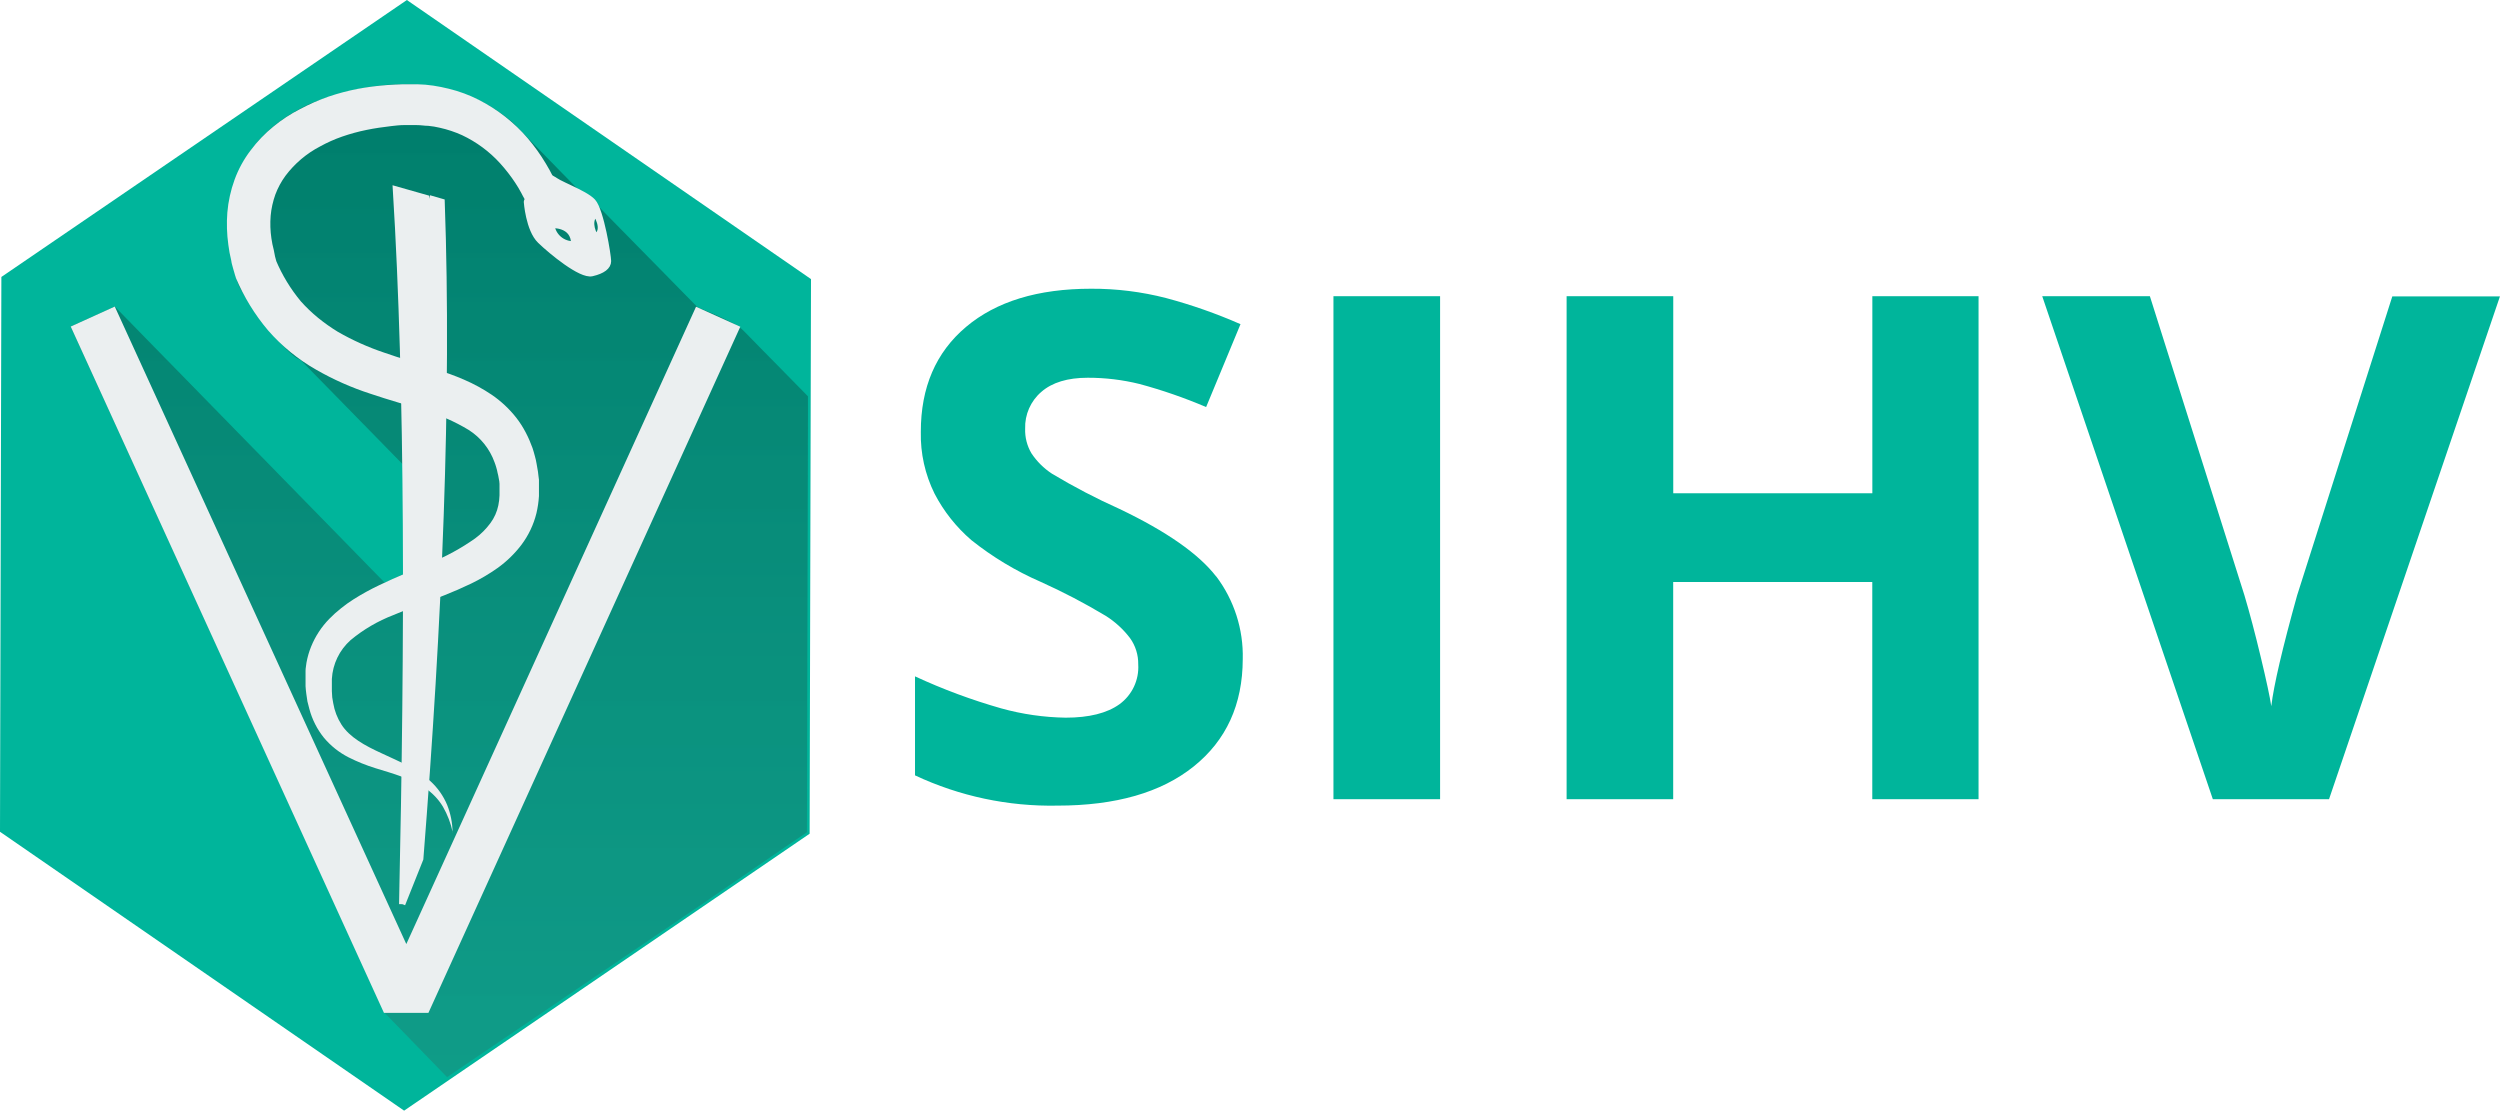
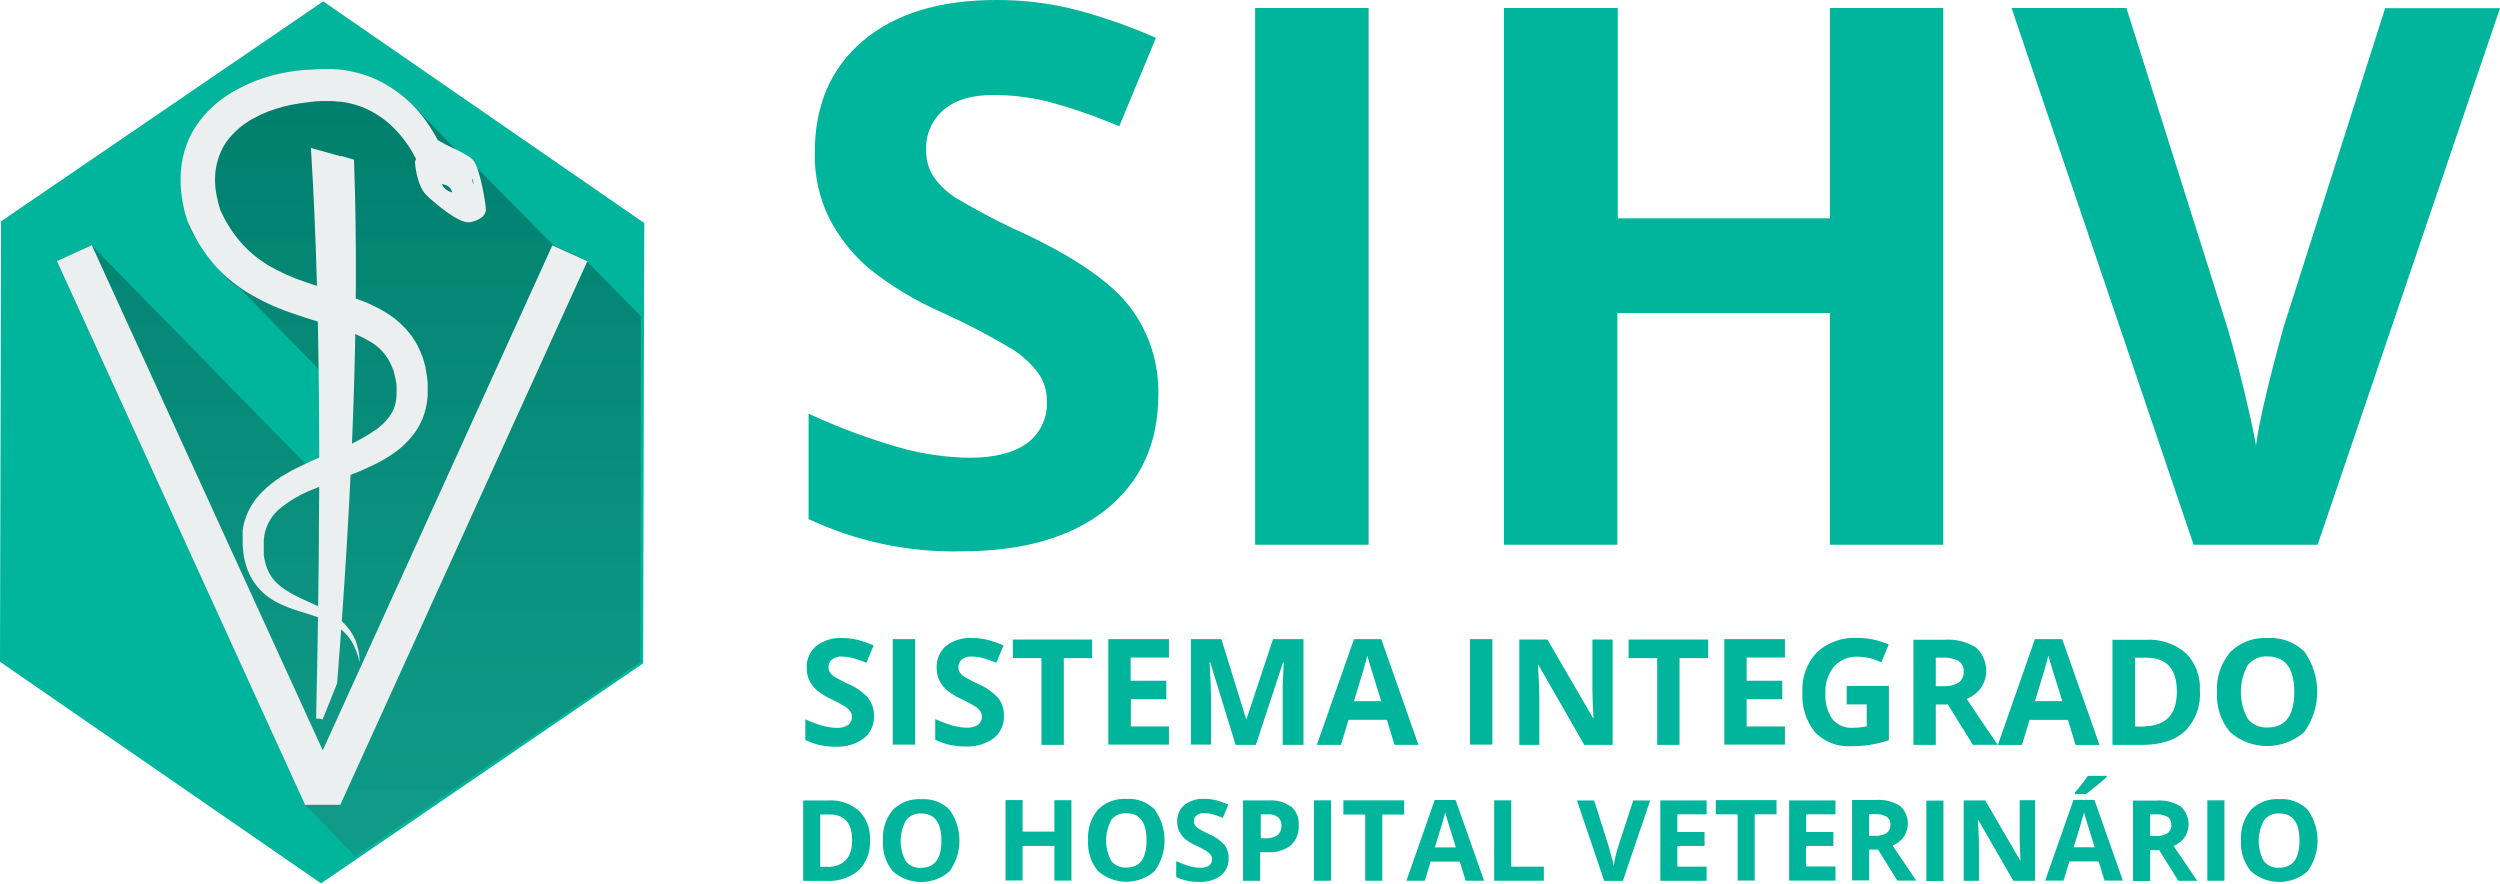
- <svg xmlns="http://www.w3.org/2000/svg" id="Layer_1" data-name="Layer 1" viewBox="0 0 399.94 177.67">
+ <svg xmlns="http://www.w3.org/2000/svg" id="Layer_1" data-name="Layer 1" viewBox="0 0 374.76 132.42">
  <defs>
-     <style>.cls-1,.cls-6{fill:#00B59B;}.cls-1{stroke:#00B59B;}.cls-1,.cls-4{stroke-miterlimit:10;}.cls-2{opacity:0.3;isolation:isolate;fill:url(#linear-gradient);}.cls-3,.cls-4,.cls-5{fill:#ebeff0;}.cls-4,.cls-5{stroke:#ebeff0;}.cls-5{stroke-linejoin:bevel;}</style>
-     <linearGradient id="linear-gradient" x1="664.66" y1="-2623.73" x2="664.66" y2="-473.57" gradientTransform="matrix(0.28, 0, 0, -0.28, -119.13, -90.27)" gradientUnits="userSpaceOnUse">
+     <style>.cls-1,.cls-6{fill:#00b59b;}.cls-1{stroke:#00b59b;}.cls-1,.cls-4{stroke-miterlimit:10;}.cls-2{opacity:0.3;isolation:isolate;fill:url(#linear-gradient);}.cls-3,.cls-4,.cls-5{fill:#ebeff0;}.cls-4,.cls-5{stroke:#ebeff0;}.cls-5{stroke-linejoin:bevel;}</style>
+     <linearGradient id="linear-gradient" x1="1228.57" y1="3261" x2="1228.57" y2="1664.73" gradientTransform="translate(-277.53 -427.86) scale(0.28)" gradientUnits="userSpaceOnUse">
      <stop offset="0" stop-color="#fff" stop-opacity="0" />
      <stop offset="0.25" stop-color="#cdced3" stop-opacity="0.25" />
      <stop offset="1" />
    </linearGradient>
  </defs>
-   <g id="g4155">
-     <g id="Camada_1" data-name="Camada 1">
-       <polygon id="_Path_" data-name="&lt;Path&gt;" class="cls-1" points="129.24 44.91 129.02 133.11 64.65 177.07 0.5 132.8 0.72 44.57 65.09 0.61 129.24 44.91" />
-       <path id="_Path_2" data-name="&lt;Path&gt;" class="cls-2" d="M119,74.11a6.58,6.58,0,0,0-1.58-1.18c-1.93-1-3.85-1.83-5.81-2.61L94.6,53a8.25,8.25,0,0,0-1.68-1.09L81.77,40.49c-0.31.12-10.62-11.15-32.06-2.8C31,46.27,37.56,64.29,38,66.28S46,78.33,48.06,78.71L64.78,95.79v17.09l-3.23,1.49L18.36,70.19l-7.05,3.2L61.42,183.06l10.1,10.41L112,166h0l12.83-8.82h0l4.26-2.89,0.16-65.36h0V84.55Z" transform="translate(0 -21.15)" />
-       <polygon id="polygon17" class="cls-3" points="65 151.03 111.35 49.07 118.43 52.27 68.54 162.03 61.42 162.03 11.31 52.24 18.36 49.04 65 151.03" />
-       <path id="_Path_3" data-name="&lt;Path&gt;" class="cls-4" d="M64.34,165.79c0.93-42.38,1-81.86-1-114.33l4.82,1.37,0,4.5,1-4.32,1.49,0.43c1.12,31.56-.43,67.26-3.42,105.1l-2.89,7.24h0Z" transform="translate(0 -21.15)" />
-       <path id="_Compound_Path_" data-name="&lt;Compound Path&gt;" class="cls-5" d="M94.82,53.42c-1.3-1.43-6.06-3-6.37-3.7-2.73.28-4.16,3.7-4.16,3.7s0.31,4.44,2.14,6.21,6.52,5.62,8.26,5.22,2.58-1.09,2.58-1.93S96.12,54.85,94.82,53.42ZM88.2,57.15s3.67-.31,3.67,3.08A3.5,3.5,0,0,1,88.2,57.15Zm7.08,2c-0.71-1.21-1.15-2.83,0-3.91C95.28,55.19,97.18,57.92,95.28,59.1Z" transform="translate(0 -21.15)" />
-       <g id="_Group_" data-name="&lt;Group&gt;">
-         <path id="_Path_4" data-name="&lt;Path&gt;" class="cls-3" d="M72.42,154.29a14,14,0,0,0-1.55-4.07,9.47,9.47,0,0,0-2.86-3,16.22,16.22,0,0,0-3.76-1.83c-1.34-.5-2.73-0.9-4.16-1.34a27.9,27.9,0,0,1-4.32-1.74,12.58,12.58,0,0,1-3.95-3.14,12.4,12.4,0,0,1-2.33-4.6l-0.31-1.21L49,132.14c-0.06-.4-0.09-0.81-0.12-1.21l0-.62v-1.18l0-.68a4.23,4.23,0,0,1,.06-0.65l0.09-.65a12.83,12.83,0,0,1,.75-2.58,13.76,13.76,0,0,1,2.89-4.41,19.6,19.6,0,0,1,1.9-1.71,21.71,21.71,0,0,1,2-1.43,38.87,38.87,0,0,1,4.13-2.27c2.76-1.34,5.53-2.42,8.17-3.57A35.12,35.12,0,0,0,76,107.29a11.47,11.47,0,0,0,2.45-2.45A7.17,7.17,0,0,0,79.72,102a9.19,9.19,0,0,0,.19-1.62V99.58c0,0.31,0,.06,0,0.12V99.65l0-.56,0-.28V98.56c0-.28-0.06-0.56-0.12-0.87a7.69,7.69,0,0,0-.19-0.9l-0.09-.43-0.12-.43c-0.06-.28-0.19-0.56-0.28-0.84a10.21,10.21,0,0,0-4.13-5.16,29.5,29.5,0,0,0-7.21-3.14c-2.7-.87-5.56-1.65-8.48-2.64a45.64,45.64,0,0,1-8.7-3.85A29.69,29.69,0,0,1,42.88,74a32.83,32.83,0,0,1-5.16-8.42l0-.06a2.14,2.14,0,0,0-.09-0.25l-0.34-1.18-0.16-.59A3.66,3.66,0,0,1,37,62.86l-0.28-1.3-0.19-1.24a24,24,0,0,1-.16-5.19,20.41,20.41,0,0,1,1.15-5.22,17.87,17.87,0,0,1,2.58-4.72,21.05,21.05,0,0,1,3.63-3.79A23.37,23.37,0,0,1,48,38.6a32.58,32.58,0,0,1,4.57-2,36,36,0,0,1,4.69-1.24A41.58,41.58,0,0,1,62,34.75c0.81-.06,1.58-0.09,2.39-0.12h1.86l0.56,0a20.16,20.16,0,0,1,2.52.22l1.24,0.22,1.24,0.28a22.16,22.16,0,0,1,4.78,1.77,25.61,25.61,0,0,1,7.86,6.18,30,30,0,0,1,2.86,4c0.43,0.68.81,1.43,1.18,2.14,0.19,0.37.34,0.75,0.53,1.12,0.09,0.19.16,0.37,0.25,0.59l0.12,0.31,0.12,0.37-5.25,1.9-0.16-.37C84,53.23,84,53.08,83.88,52.92s-0.31-.59-0.47-0.87a18.63,18.63,0,0,0-1-1.68A26.05,26.05,0,0,0,80,47.27a19.4,19.4,0,0,0-6.09-4.5,18.24,18.24,0,0,0-3.54-1.18l-0.93-.19-0.93-.12c-0.62,0-1.09-.12-1.9-0.12h-1l-1,0c-0.68,0-1.37.09-2,.16-1.34.16-2.67,0.34-4,.62A30.11,30.11,0,0,0,54.74,43a22.76,22.76,0,0,0-3.54,1.58,16.37,16.37,0,0,0-5.53,4.69,12.44,12.44,0,0,0-1.62,3,13.73,13.73,0,0,0-.75,3.39,15.89,15.89,0,0,0,.12,3.63l0.16,0.93,0.22,0.93,0.09,0.47L44,62.18l0.25,0.93-0.12-.34a26.21,26.21,0,0,0,4,6.59A24.37,24.37,0,0,0,50.89,72a29,29,0,0,0,3.17,2.24,41.11,41.11,0,0,0,7.39,3.32c2.64,0.93,5.47,1.74,8.36,2.67,1.46,0.5,2.92,1,4.41,1.65a27.16,27.16,0,0,1,4.44,2.42A17.74,17.74,0,0,1,82.61,88a15.55,15.55,0,0,1,1.49,2.33,19.45,19.45,0,0,1,1.09,2.49c0.12,0.43.28,0.84,0.37,1.27a6,6,0,0,1,.16.62l0.12,0.62c0.09,0.43.16,0.84,0.22,1.27s0.09,0.87.16,1.3l0,0.16v0.12l0,0.28,0,0.56v0.81a5.27,5.27,0,0,1,0,.68,16.59,16.59,0,0,1-.4,2.73,14,14,0,0,1-2.42,5.09,17.87,17.87,0,0,1-3.82,3.7,29.44,29.44,0,0,1-4.23,2.49c-1.43.68-2.83,1.3-4.26,1.86-2.83,1.12-5.56,2.05-8.17,3.17a24.42,24.42,0,0,0-6.83,4,9,9,0,0,0-3,6.21l0,0.28v0.68c0,0.34,0,.68,0,1l0.06,1,0.16,0.93a9.16,9.16,0,0,0,1.3,3.39c1.3,2.05,3.76,3.39,6.4,4.6,1.3,0.62,2.7,1.21,4,1.9a16.39,16.39,0,0,1,3.85,2.58,10.79,10.79,0,0,1,2.67,3.79,12.25,12.25,0,0,1,.87,4.41h0Z" transform="translate(0 -21.15)" />
-       </g>
-     </g>
+   <polygon id="_Path_" data-name=" Path " class="cls-1" points="96.08 33.7 95.91 99.17 48.13 131.81 0.5 98.94 0.66 33.44 48.45 0.81 96.08 33.7" />
+   <path id="_Path_2" data-name=" Path 2" class="cls-2" d="M102.64,61.86a4.88,4.88,0,0,0-1.17-.88A47.17,47.17,0,0,0,97.15,59L84.53,46.19a6.12,6.12,0,0,0-1.25-.81L75,36.9c-0.23.09-7.88-8.28-23.8-2.08-13.89,6.37-9,19.75-8.69,21.23S48.45,65,50,65.28L62.39,78V90.64L60,91.75,27.93,59l-5.23,2.38,37.2,81.42,7.5,7.73,30.05-20.39h0l9.52-6.55h0l3.16-2.15,0.12-48.52h0V69.61Z" transform="translate(-14.17 -22.19)" />
+   <polygon id="polygon17" class="cls-3" points="48.38 112.48 82.8 36.78 88.05 39.16 51.01 120.64 45.73 120.64 8.53 39.14 13.76 36.76 48.38 112.48" />
+   <path id="_Path_3" data-name=" Path 3" class="cls-4" d="M62.06,129.92c0.69-31.46.74-60.77-.74-84.88l3.58,1V49.4l0.74-3.21,1.11,0.32c0.83,23.43-.32,49.93-2.54,78l-2.15,5.37h0Z" transform="translate(-14.17 -22.19)" />
+   <path id="_Compound_Path_" data-name=" Compound Path " class="cls-5" d="M84.69,46.5c-1-1.06-4.5-2.23-4.73-2.75-2,.21-3.09,2.75-3.09,2.75s0.23,3.3,1.59,4.61S83.3,55.28,84.59,55s1.92-.81,1.92-1.43S85.65,47.56,84.69,46.5Zm-4.91,2.77S82.5,49,82.5,51.56A2.6,2.6,0,0,1,79.77,49.27ZM85,50.75c-0.53-.9-0.85-2.1,0-2.9,0,0,1.41,2,0,2.87v0Z" transform="translate(-14.17 -22.19)" />
+   <g id="_Group_" data-name=" Group ">
+     <path id="_Path_4" data-name=" Path 4" class="cls-3" d="M68.06,121.39a10.39,10.39,0,0,0-1.15-3,7,7,0,0,0-2.12-2.23A12,12,0,0,0,62,114.78c-1-.37-2-0.67-3.09-1a20.71,20.71,0,0,1-3.21-1.29,9.34,9.34,0,0,1-2.93-2.33A9.21,9.21,0,0,1,51,106.75l-0.23-.9-0.13-.91c0-.3-0.07-0.6-0.09-0.9V102.2a3.14,3.14,0,0,1,0-.48l0.07-.48a9.53,9.53,0,0,1,.56-1.92A10.22,10.22,0,0,1,53.4,96a14.55,14.55,0,0,1,1.41-1.27,16.12,16.12,0,0,1,1.48-1.06A28.86,28.86,0,0,1,59.36,92c2-1,4.11-1.8,6.07-2.65a26.07,26.07,0,0,0,5.29-2.89,8.52,8.52,0,0,0,1.82-1.82,5.32,5.32,0,0,0,.94-2.11,6.82,6.82,0,0,0,.14-1.2V80a3.45,3.45,0,0,0-.09-0.65,5.71,5.71,0,0,0-.14-0.67l-0.07-.32-0.09-.32c0-.21-0.14-0.42-0.21-0.62A7.58,7.58,0,0,0,70,73.6a21.9,21.9,0,0,0-5.35-2.33c-2-.65-4.13-1.22-6.3-2a33.88,33.88,0,0,1-6.46-2.86,22,22,0,0,1-5.72-4.68,24.37,24.37,0,0,1-3.83-6.25v0a1.59,1.59,0,0,0-.07-0.19L42,54.42,41.86,54a2.72,2.72,0,0,1-.1-0.48l-0.21-1-0.14-.92a17.82,17.82,0,0,1-.12-3.85,15.15,15.15,0,0,1,.85-3.88,13.27,13.27,0,0,1,1.92-3.5,15.63,15.63,0,0,1,2.69-2.81,17.35,17.35,0,0,1,3.17-2.08A24.19,24.19,0,0,1,53.32,34a26.73,26.73,0,0,1,3.48-.92,30.87,30.87,0,0,1,3.52-.45c0.6,0,1.17-.07,1.77-0.09h1.8a15,15,0,0,1,1.87.16l0.92,0.16,0.92,0.21a16.45,16.45,0,0,1,3.55,1.31A19,19,0,0,1,77,39a22.27,22.27,0,0,1,2.12,3c0.32,0.5.6,1.06,0.88,1.59,0.14,0.27.25,0.56,0.39,0.83s0.12,0.27.19,0.44L80.66,45l0.09,0.27-3.9,1.41-0.12-.27c-0.07-.1-0.07-0.21-0.16-0.33s-0.23-.44-0.35-0.65a13.83,13.83,0,0,0-.74-1.25,19.34,19.34,0,0,0-1.79-2.3,14.4,14.4,0,0,0-4.52-3.34,13.54,13.54,0,0,0-2.63-.88l-0.69-.14-0.69-.09c-0.46,0-.81-0.09-1.41-0.09H62.26a13.51,13.51,0,0,0-1.48.12c-1,.12-2,0.25-3,0.46a22.35,22.35,0,0,0-2.87.79,16.9,16.9,0,0,0-2.63,1.17,12.15,12.15,0,0,0-4.11,3.48A9.24,9.24,0,0,0,47,45.65a10.19,10.19,0,0,0-.56,2.52,11.8,11.8,0,0,0,.09,2.69l0.12,0.69,0.16,0.69,0.07,0.35L47,53l0.19,0.69-0.09-.25a19.46,19.46,0,0,0,3,4.89,18.09,18.09,0,0,0,2,2A21.53,21.53,0,0,0,54.43,62a30.52,30.52,0,0,0,5.49,2.46c2,0.69,4.06,1.29,6.21,2,1.08,0.37,2.17.74,3.27,1.22a20.16,20.16,0,0,1,3.3,1.8,13.17,13.17,0,0,1,2.93,2.75,11.54,11.54,0,0,1,1.11,1.73,14.44,14.44,0,0,1,.81,1.85c0.09,0.32.21,0.62,0.27,0.94a4.45,4.45,0,0,1,.12.46L78,77.61c0.07,0.32.12,0.62,0.16,0.94s0.07,0.65.12,1V81a3.91,3.91,0,0,1,0,.5,12.32,12.32,0,0,1-.3,2,10.39,10.39,0,0,1-1.8,3.78A13.27,13.27,0,0,1,73.38,90a21.86,21.86,0,0,1-3.14,1.85c-1.06.5-2.1,1-3.16,1.38-2.1.83-4.13,1.52-6.07,2.35a18.13,18.13,0,0,0-5.07,3,6.68,6.68,0,0,0-2.23,4.61v1.46l0,0.74,0.12,0.69a6.8,6.8,0,0,0,1,2.52c1,1.52,2.79,2.52,4.75,3.42,1,0.46,2,.9,3,1.41a12.17,12.17,0,0,1,2.86,1.92,8,8,0,0,1,2,2.81,9.09,9.09,0,0,1,.65,3.27h0v0Z" transform="translate(-14.17 -22.19)" />
  </g>
-   <path class="cls-6" d="M367.48,116.41q-3.52,12.65-4.13,17.71-0.33-2.2-1.68-7.84t-2.61-9.88L343.93,68.54H326.71L354,149h18.59l27.34-80.43H382.71ZM316.53,68.54h-17v31.52H267.68V68.54H250.62V149h17.05V114.26h31.85V149h17V68.54ZM230.38,149V68.54H213.32V149h17.05Zm-35.82-35.62q-4.18-5.42-15.46-10.81a102.7,102.7,0,0,1-10.81-5.64A11.47,11.47,0,0,1,165,93.66a7.28,7.28,0,0,1-1-3.93,7.44,7.44,0,0,1,2.59-5.89q2.59-2.26,7.43-2.26a34.29,34.29,0,0,1,8.28,1,80.51,80.51,0,0,1,10.65,3.69l5.5-13.26a82.33,82.33,0,0,0-11.91-4.18,47.23,47.23,0,0,0-12-1.49q-12.76,0-20,6.11t-7.23,16.78a21.18,21.18,0,0,0,2.2,9.9,25,25,0,0,0,5.89,7.43,49.38,49.38,0,0,0,11.06,6.66,100.06,100.06,0,0,1,10.43,5.45,14.78,14.78,0,0,1,3.88,3.55,7,7,0,0,1,1.32,4.21,7.34,7.34,0,0,1-3,6.38q-3,2.15-8.61,2.15a40.75,40.75,0,0,1-10.32-1.49,93.83,93.83,0,0,1-13.78-5.12v15.84a51.23,51.23,0,0,0,22.78,4.84q14,0,21.81-6.27t7.84-17.16A21.1,21.1,0,0,0,194.56,113.35Z" transform="translate(0 -21.15)" />
+   <path class="cls-6" d="M356.48,71.26Q353,83.91,352.35,89q-0.33-2.2-1.68-7.84t-2.61-9.88L332.93,23.39H315.71L343,103.85h18.59l27.34-80.43H371.71Zm-51-47.87h-17V54.92H256.68V23.39H239.62v80.46h17V69.11h31.85v34.74h17V23.39h0Zm-86.15,80.46V23.39H202.32v80.46h17.06ZM183.56,68.2q-4.18-5.42-15.46-10.81a102.7,102.7,0,0,1-10.81-5.64A11.47,11.47,0,0,1,154,48.51a7.28,7.28,0,0,1-1-3.93,7.44,7.44,0,0,1,2.59-5.89q2.59-2.26,7.43-2.26a34.29,34.29,0,0,1,8.28,1,80.51,80.51,0,0,1,10.65,3.69l5.5-13.26a82.33,82.33,0,0,0-11.91-4.18,47.23,47.23,0,0,0-12-1.49q-12.76,0-20,6.11t-7.23,16.78a21.18,21.18,0,0,0,2.2,9.9,25,25,0,0,0,5.89,7.43,49.38,49.38,0,0,0,11.06,6.66,100.06,100.06,0,0,1,10.43,5.45,14.78,14.78,0,0,1,3.88,3.55,7,7,0,0,1,1.32,4.21,7.34,7.34,0,0,1-3,6.38q-3,2.15-8.61,2.15a40.75,40.75,0,0,1-10.32-1.49,93.83,93.83,0,0,1-13.78-5.12V100a51.23,51.23,0,0,0,22.78,4.84q14,0,21.81-6.27t7.84-17.16A21.1,21.1,0,0,0,183.56,68.2Z" transform="translate(-14.17 -22.19)" />
+   <path class="cls-6" d="M351.09,121.93a3.54,3.54,0,0,1,3-1.34q4,0,4,5.33t-4,5.32a3.51,3.51,0,0,1-3-1.34A8.38,8.38,0,0,1,351.09,121.93Zm8.58-2a7.19,7.19,0,0,0-5.57-2.09,7.29,7.29,0,0,0-5.59,2.08,8.48,8.48,0,0,0-2,6,8.6,8.6,0,0,0,1.94,6,8.42,8.42,0,0,0,11.14,0,10.34,10.34,0,0,0,0-12.07v0.08Zm-24,11.17h-1.44V120.79H336q4.49,0,4.49,5.08t-4.81,5.19v0Zm6.17-11a8.34,8.34,0,0,0-6-2h-5v15.75h4.47q4.19,0,6.41-2.07a7.77,7.77,0,0,0,2.22-6,7.51,7.51,0,0,0-2.09-5.69h0Zm-22.61,7.18q1.68-5.45,2-6.83,0.09,0.39.29,1.06t1.79,5.78h-4.08Zm9.66,6.56L323.3,118h-4.09l-5.55,15.86h3.61l1.14-3.76h5.75l1.14,3.76h3.59Zm-22.74-6.06,3.77,6.06h3.71q-1.08-1.55-4.64-6.88a5.07,5.07,0,0,0,2.17-1.7,4.67,4.67,0,0,0-.78-6,7.87,7.87,0,0,0-4.76-1.17H301v15.76h3.35v-6.06h1.8Zm-1.78-7h1a4.69,4.69,0,0,1,2.39.48,1.73,1.73,0,0,1,.77,1.6,1.89,1.89,0,0,1-.76,1.66,4.12,4.12,0,0,1-2.34.53h-1.08v-4.26h0Zm-13.37,7h3v3.29a10.86,10.86,0,0,1-2.13.22,3.64,3.64,0,0,1-3.06-1.36,6.29,6.29,0,0,1-1-3.92,5.65,5.65,0,0,1,1.31-3.92,4.44,4.44,0,0,1,3.48-1.46,7.94,7.94,0,0,1,3.59.86l1.11-2.68a11.74,11.74,0,0,0-4.69-1,8.3,8.3,0,0,0-6.06,2.14,8,8,0,0,0-2.19,6,8.73,8.73,0,0,0,1.88,6,7,7,0,0,0,5.46,2.1,18.73,18.73,0,0,0,2.75-.2,17.73,17.73,0,0,0,2.87-.7V125H291v2.81Zm-9.28,3.31H276V127h5.34v-2.77H276v-3.47h5.74V118h-9.09v15.81h9.09v-2.76h0Zm-15.78-10.24h4.29v-2.79H258.3v2.79h4.29v13h3.35v-13Zm-10.06-2.79h-3v7.47q0,1.27.16,4.35H253l-6.86-11.82h-4.22v15.79h3v-7.43q0-1.35-.21-4.51h0.1l6.85,11.94h4.25V118.06Zm-18,15.79V118h-3.35v15.81h3.35Zm-20.74-6.56q1.68-5.45,2-6.83,0.09,0.39.29,1.06t1.79,5.78h-4.08Zm9.66,6.56L221.23,118h-4.09l-5.57,15.85h3.61l1.14-3.76h5.75l1.14,3.76h3.61Zm-24.37,0,4.07-12.36h0.1q-0.13,3-.15,3.67t0,1.22v7.47h3.12V118H205l-4,12.07h0L197.26,118H192.7v15.81h3v-7.34q0-1.26-.21-5h0.1l3.8,12.38h3.07v0Zm-13-2.76h-5.74V127H189v-2.77h-5.34v-3.47h5.74V118h-9.09v15.81h9.09v-2.76h0Zm-15.84-10.24h4.29v-2.79H166v2.79h4.29v13h3.35v-13h0Zm-9.77,6a8.45,8.45,0,0,0-3-2.12,20.15,20.15,0,0,1-2.12-1.11,2.25,2.25,0,0,1-.65-0.64,1.43,1.43,0,0,1-.21-0.77,1.46,1.46,0,0,1,.51-1.16,2.15,2.15,0,0,1,1.46-.44,6.77,6.77,0,0,1,1.62.21,15.91,15.91,0,0,1,2.09.72l1.08-2.6a16.16,16.16,0,0,0-2.34-.82,9.27,9.27,0,0,0-2.35-.29A5.9,5.9,0,0,0,156,119a4.08,4.08,0,0,0-1.42,3.29,4.16,4.16,0,0,0,.43,1.94,4.89,4.89,0,0,0,1.15,1.46,9.66,9.66,0,0,0,2.17,1.31,19.49,19.49,0,0,1,2,1.07,2.88,2.88,0,0,1,.76.7,1.38,1.38,0,0,1,.26.83,1.44,1.44,0,0,1-.59,1.25,2.88,2.88,0,0,1-1.69.42,8,8,0,0,1-2-.29,18.36,18.36,0,0,1-2.7-1v3.11a10,10,0,0,0,4.47,1,6.68,6.68,0,0,0,4.28-1.23,4.08,4.08,0,0,0,1.54-3.37A4.14,4.14,0,0,0,163.84,126.85Zm-12.47,7V118H148v15.81h3.37Zm-7-7a8.45,8.45,0,0,0-3-2.12,20.15,20.15,0,0,1-2.12-1.11,2.25,2.25,0,0,1-.65-0.64,1.43,1.43,0,0,1-.21-0.77,1.46,1.46,0,0,1,.51-1.16,2.15,2.15,0,0,1,1.46-.44,6.77,6.77,0,0,1,1.62.21,15.91,15.91,0,0,1,2.09.72l1.08-2.6a16.16,16.16,0,0,0-2.34-.82,9.27,9.27,0,0,0-2.35-.29,5.9,5.9,0,0,0-3.92,1.2,4.08,4.08,0,0,0-1.42,3.29,4.16,4.16,0,0,0,.43,1.94,4.89,4.89,0,0,0,1.15,1.46,9.66,9.66,0,0,0,2.17,1.31,19.49,19.49,0,0,1,2,1.07,2.88,2.88,0,0,1,.76.7,1.38,1.38,0,0,1,.26.83,1.44,1.44,0,0,1-.59,1.25,2.88,2.88,0,0,1-1.69.42,8,8,0,0,1-2-.29,18.36,18.36,0,0,1-2.7-1v3.11a10,10,0,0,0,4.47,1,6.68,6.68,0,0,0,4.28-1.23,4.08,4.08,0,0,0,1.54-3.37,4.14,4.14,0,0,0-.86-2.67h0Z" transform="translate(-14.17 -22.19)" />
+   <path class="cls-6" d="M353.57,145.13a2.7,2.7,0,0,1,2.3-1q3,0,3,4.07t-3.06,4.07a2.68,2.68,0,0,1-2.29-1A6.39,6.39,0,0,1,353.57,145.13Zm6.55-1.55a5.49,5.49,0,0,0-4.25-1.6,5.57,5.57,0,0,0-4.27,1.59,6.48,6.48,0,0,0-1.49,4.6,6.57,6.57,0,0,0,1.48,4.62,6.43,6.43,0,0,0,8.51,0,7.9,7.9,0,0,0,0-9.22h0Zm-12.5,10.65V142.16h-2.56v12.06h2.56Zm-9.79-4.63,2.88,4.63h2.84Q342.73,153,340,149a3.87,3.87,0,0,0,1.66-1.3,3.57,3.57,0,0,0-.59-4.61,6,6,0,0,0-3.64-.89h-3.51v12.06h2.56v-4.63h1.35Zm-1.36-5.34h0.77a3.58,3.58,0,0,1,1.83.36,1.32,1.32,0,0,1,.59,1.22,1.44,1.44,0,0,1-.58,1.27,3.15,3.15,0,0,1-1.79.4h-0.82v-3.26h0Zm-9.59-3.06q0.58-.41,1.62-1.26t1.46-1.27V138.5h-2.82A23.16,23.16,0,0,1,325.2,141v0.22h1.68Zm-1.86,8q1.29-4.16,1.56-5.22,0.07,0.3.22,0.81t1.37,4.41H325Zm7.38,5-4.27-12.11H325l-4.25,12.11h2.75l0.88-2.87h4.39l0.88,2.87h2.75Zm-13.17-12.06h-2.3v5.71q0,1,.12,3.32H317l-5.24-9h-3.22v12.06h2.28v-5.67q0-1-.16-3.45h0.07l5.25,9.12h3.25V142.14ZM305.5,154.2v-12h-2.56v12.06h2.56v0Zm-9.79-4.63,2.88,4.63h2.84q-0.82-1.19-3.55-5.25a3.87,3.87,0,0,0,1.66-1.3A3.57,3.57,0,0,0,299,143a6,6,0,0,0-3.64-.89H291.8v12.06h2.56v-4.63h1.35Zm-1.36-5.34h0.77a3.58,3.58,0,0,1,1.83.36,1.32,1.32,0,0,1,.59,1.22,1.44,1.44,0,0,1-.58,1.27,3.15,3.15,0,0,1-1.79.4h-0.82v-3.26h0Zm-5.07,7.85h-4.39V149H289v-2.09h-4.08v-2.65h4.39v-2.09h-6.94V154.2h6.94v-2.11h0Zm-12.07-7.82h3.27v-2.13h-9.1v2.13h3.27v9.93h2.56v-9.93h0ZM270,152.11h-4.39V149h4.08v-2.09h-4.08v-2.65H270v-2.09h-6.94v12.06H270v-2.11h0Zm-13.33-2.77a21.17,21.17,0,0,0-.62,2.66,4.93,4.93,0,0,0-.25-1.17q-0.25-.84-0.39-1.48l-2.27-7.17h-2.58l4.09,12.06h2.79l4.1-12.06H259Zm-11.07,4.88v-2.11h-4.89v-9.95h-2.56v12.06h7.45Zm-16.34-5q1.29-4.16,1.56-5.22,0.07,0.3.22,0.81t1.37,4.41h-3.15Zm7.38,5-4.27-12.11h-3.13L225,154.22h2.75l0.88-2.87H233l0.88,2.87h2.76Zm-15.26-9.93h3.27v-2.13h-9.1v2.13h3.27v9.93h2.56v-9.93Zm-7.68,9.93V142.16h-2.56v12.06h2.56Zm-6-11.11a5.13,5.13,0,0,0-3.34-.94h-3.85v12.06h2.56v-4.29h1.1a5.2,5.2,0,0,0,3.46-1,3.68,3.68,0,0,0,1.22-3,3.44,3.44,0,0,0-1.11-2.84h0Zm-4.63,1.15h1.16a2.3,2.3,0,0,1,1.54.43,1.67,1.67,0,0,1,.49,1.33,1.63,1.63,0,0,1-.59,1.36,2.8,2.8,0,0,1-1.67.47h-0.84v-3.58h-0.09Zm-5.33,4.59a6.46,6.46,0,0,0-2.32-1.62,15.4,15.4,0,0,1-1.62-.85,1.72,1.72,0,0,1-.5-0.49,1.09,1.09,0,0,1-.16-0.59,1.11,1.11,0,0,1,.39-0.88,1.64,1.64,0,0,1,1.11-.34,5.14,5.14,0,0,1,1.24.16,12.16,12.16,0,0,1,1.6.55l0.82-2a12.29,12.29,0,0,0-1.79-.63,7.08,7.08,0,0,0-1.79-.22,4.5,4.5,0,0,0-3,.92,3.12,3.12,0,0,0-1.08,2.52,3.18,3.18,0,0,0,.33,1.48,3.74,3.74,0,0,0,.88,1.11,7.44,7.44,0,0,0,1.66,1,14.72,14.72,0,0,1,1.56.82,2.23,2.23,0,0,1,.58.53,1.06,1.06,0,0,1,.2.63,1.1,1.1,0,0,1-.45,1,2.2,2.2,0,0,1-1.29.32,6.11,6.11,0,0,1-1.55-.22,14.12,14.12,0,0,1-2.07-.77v2.38a7.68,7.68,0,0,0,3.41.73,5.1,5.1,0,0,0,3.27-.94,3.12,3.12,0,0,0,1.17-2.57A3.17,3.17,0,0,0,197.74,148.85Zm-17-3.75a2.7,2.7,0,0,1,2.3-1q3,0,3,4.07t-3,4.07a2.68,2.68,0,0,1-2.29-1,6.4,6.4,0,0,1,0-6.11v0Zm6.55-1.55a5.49,5.49,0,0,0-4.25-1.6,5.57,5.57,0,0,0-4.27,1.59,6.48,6.48,0,0,0-1.49,4.6,6.57,6.57,0,0,0,1.48,4.62,6.43,6.43,0,0,0,8.51,0,7.9,7.9,0,0,0,0-9.19v0Zm-12.51-1.41h-2.55v4.71h-4.77v-4.73H164.9v12.06h2.56V149h4.77v5.2h2.55v-12Zm-24.79,3a2.7,2.7,0,0,1,2.3-1q3,0,3,4.07t-3.06,4.07a2.68,2.68,0,0,1-2.29-1,6.4,6.4,0,0,1,.06-6.15h0Zm6.55-1.55a5.49,5.49,0,0,0-4.25-1.6,5.57,5.57,0,0,0-4.27,1.59,6.48,6.48,0,0,0-1.49,4.6A6.57,6.57,0,0,0,148,152.8a6.43,6.43,0,0,0,8.51,0,7.9,7.9,0,0,0,0-9.23v0Zm-18.32,8.54h-1.1v-7.85h1.36q3.43,0,3.43,3.88t-3.7,4v0Zm4.72-8.39a6.37,6.37,0,0,0-4.58-1.56h-3.79v12.06H138a6.91,6.91,0,0,0,4.89-1.58,5.94,5.94,0,0,0,1.69-4.56,5.73,5.73,0,0,0-1.65-4.38v0Z" transform="translate(-14.17 -22.19)" />
</svg>
